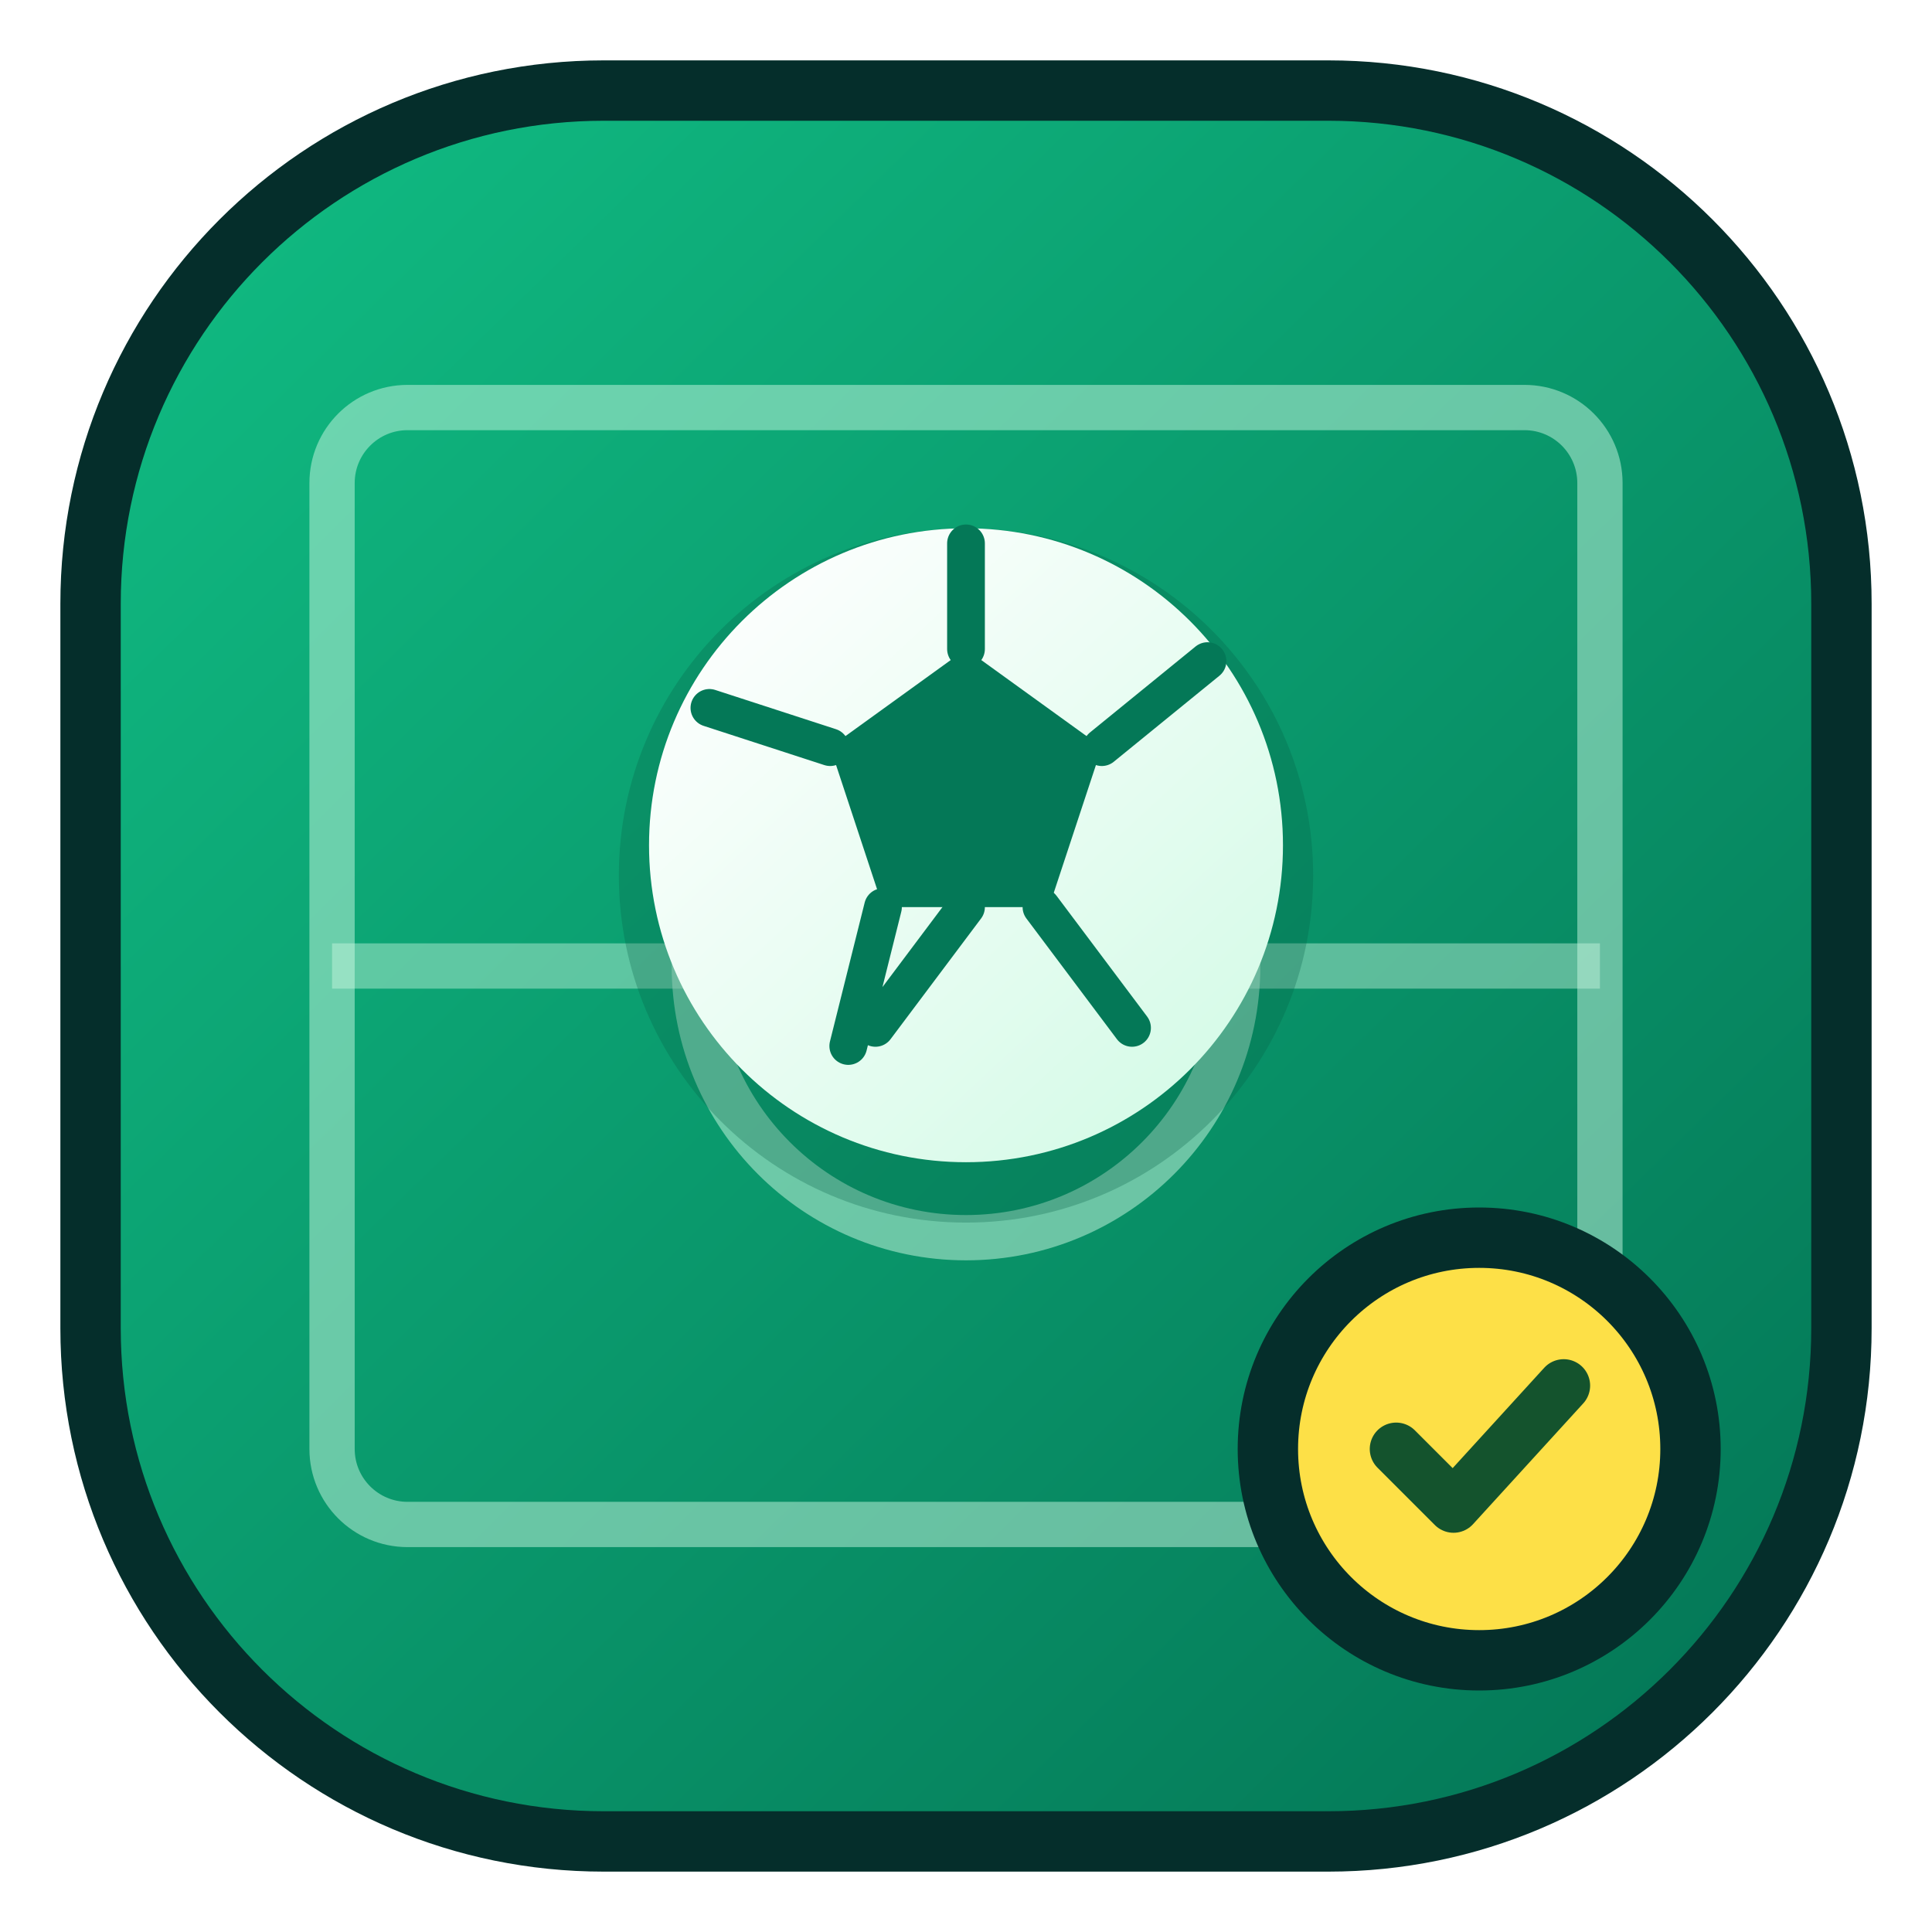
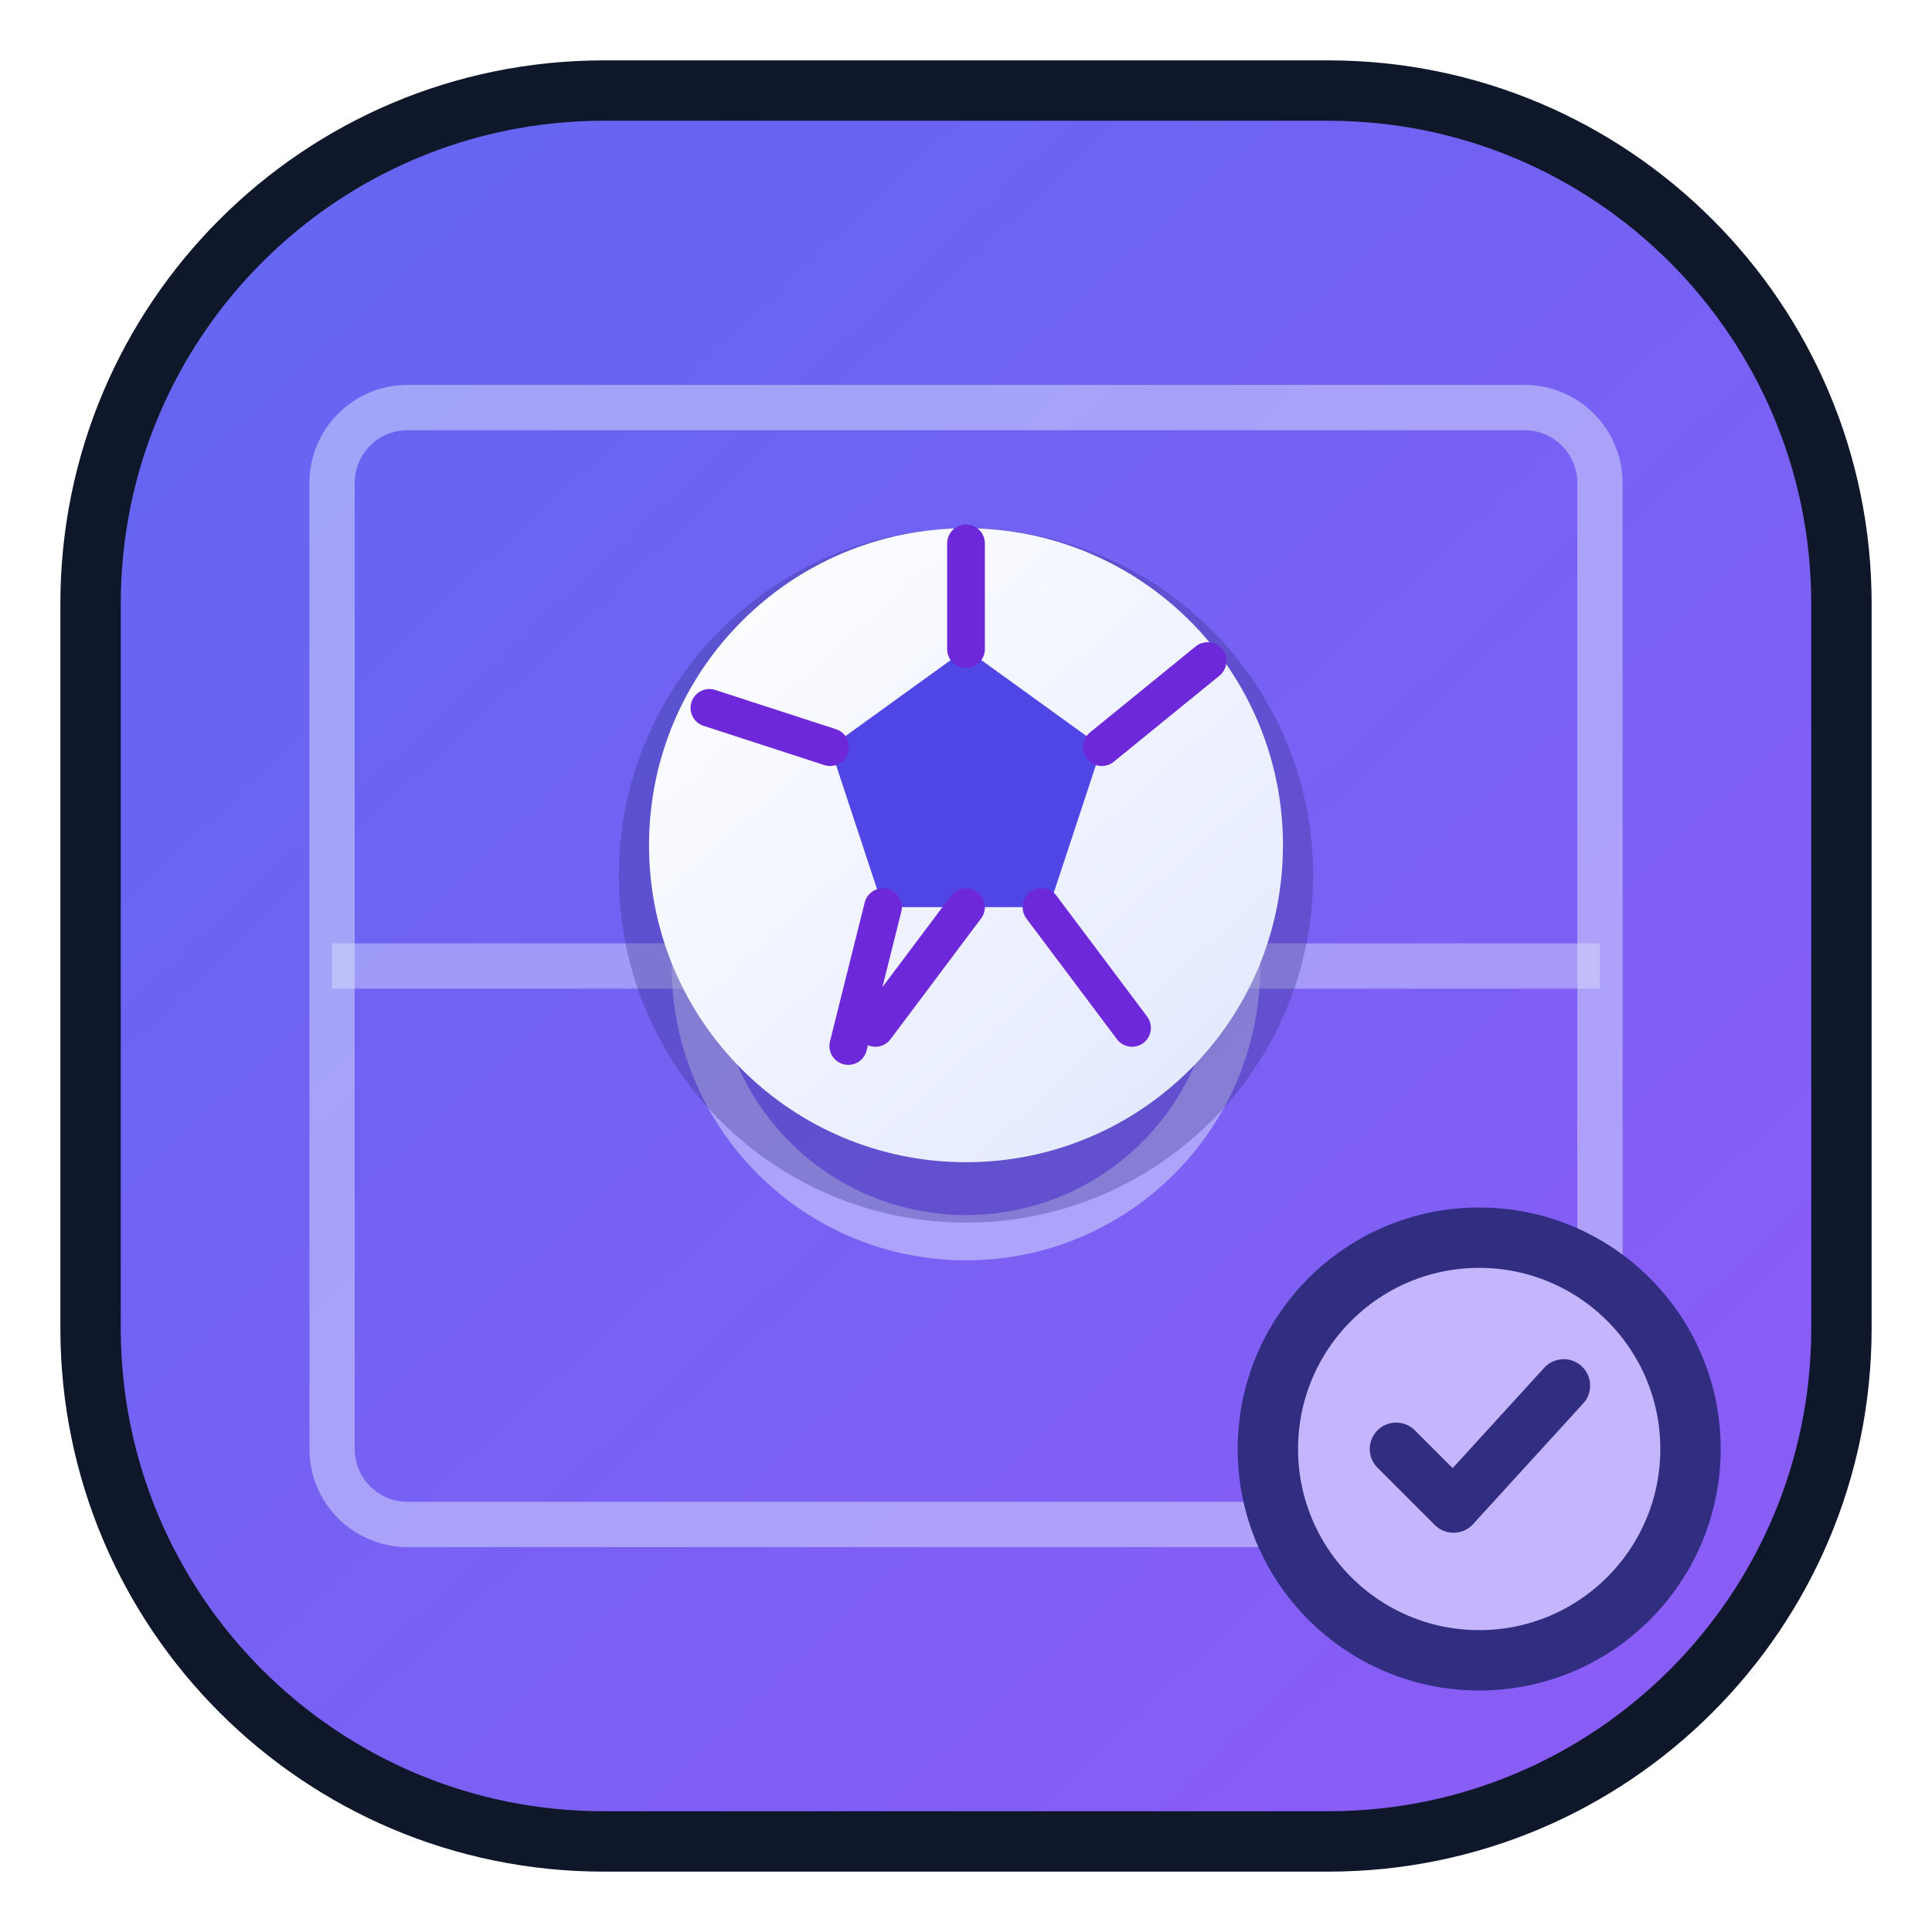
<svg xmlns="http://www.w3.org/2000/svg" viewBox="0 0 128 128" fill="none">
  <defs>
-     <linearGradient id="field" x1="13" y1="15" x2="112" y2="116" gradientUnits="userSpaceOnUse">
-       <stop stop-color="#10B981" />
-       <stop offset="1" stop-color="#047857" />
+     <linearGradient id="brand" x1="15" y1="12" x2="112" y2="116" gradientUnits="userSpaceOnUse">
+       <stop stop-color="#6366F1" />
+       <stop offset="1" stop-color="#8B5CF6" />
    </linearGradient>
-     <linearGradient id="ball" x1="45" y1="38" x2="82" y2="78" gradientUnits="userSpaceOnUse">
+     <linearGradient id="ball" x1="46" y1="37" x2="83" y2="78" gradientUnits="userSpaceOnUse">
      <stop stop-color="#FFFFFF" />
-       <stop offset="1" stop-color="#D1FAE5" />
+       <stop offset="1" stop-color="#E0E7FF" />
    </linearGradient>
  </defs>
-   <rect x="4" y="4" width="120" height="120" rx="36" fill="#052E2B" />
-   <rect x="8" y="8" width="112" height="112" rx="32" fill="url(#field)" />
-   <path d="M27 27h74a5 5 0 0 1 5 5v64a5 5 0 0 1-5 5H27a5 5 0 0 1-5-5V32a5 5 0 0 1 5-5Z" stroke="#D1FAE5" stroke-opacity=".48" stroke-width="3" />
-   <path d="M22 64h84" stroke="#D1FAE5" stroke-opacity=".42" stroke-width="3" />
-   <circle cx="64" cy="64" r="18" stroke="#D1FAE5" stroke-opacity=".5" stroke-width="3" />
-   <circle cx="64" cy="58" r="23" fill="#065F46" fill-opacity=".28" />
+   <rect x="4" y="4" width="120" height="120" rx="36" fill="#0F172A" />
+   <rect x="8" y="8" width="112" height="112" rx="32" fill="url(#brand)" />
+   <path d="M27 27h74a5 5 0 0 1 5 5v64a5 5 0 0 1-5 5H27a5 5 0 0 1-5-5V32a5 5 0 0 1 5-5Z" stroke="#E0E7FF" stroke-opacity=".48" stroke-width="3" />
+   <path d="M22 64h84" stroke="#E0E7FF" stroke-opacity=".42" stroke-width="3" />
+   <circle cx="64" cy="64" r="18" stroke="#E0E7FF" stroke-opacity=".5" stroke-width="3" />
+   <circle cx="64" cy="58" r="23" fill="#312E81" fill-opacity=".32" />
  <circle cx="64" cy="56" r="21" fill="url(#ball)" />
-   <path d="m64 43 9 6.5-3.5 10.6h-11L55 49.5 64 43Z" fill="#047857" />
-   <path d="m55 49.5-8-2.6m22 13.2 6 8m-17 0 6-8m9-10.6 7-5.7M58.5 60.1l-2.3 9.2m7.8-26.3V36" stroke="#047857" stroke-width="2.5" stroke-linecap="round" />
-   <circle cx="98" cy="96" r="14" fill="#FDE047" stroke="#052E2B" stroke-width="4" />
-   <path d="m92.5 96 3.8 3.8 7.3-8" stroke="#14532D" stroke-width="3.5" stroke-linecap="round" stroke-linejoin="round" />
+   <path d="m64 43 9 6.5-3.5 10.6h-11L55 49.5 64 43Z" fill="#4F46E5" />
+   <path d="m55 49.5-8-2.6m22 13.2 6 8m-17 0 6-8m9-10.6 7-5.7M58.5 60.1l-2.3 9.2m7.8-26.3V36" stroke="#6D28D9" stroke-width="2.5" stroke-linecap="round" />
+   <circle cx="98" cy="96" r="14" fill="#C4B5FD" stroke="#312E81" stroke-width="4" />
+   <path d="m92.5 96 3.8 3.8 7.3-8" stroke="#312E81" stroke-width="3.5" stroke-linecap="round" stroke-linejoin="round" />
</svg>
